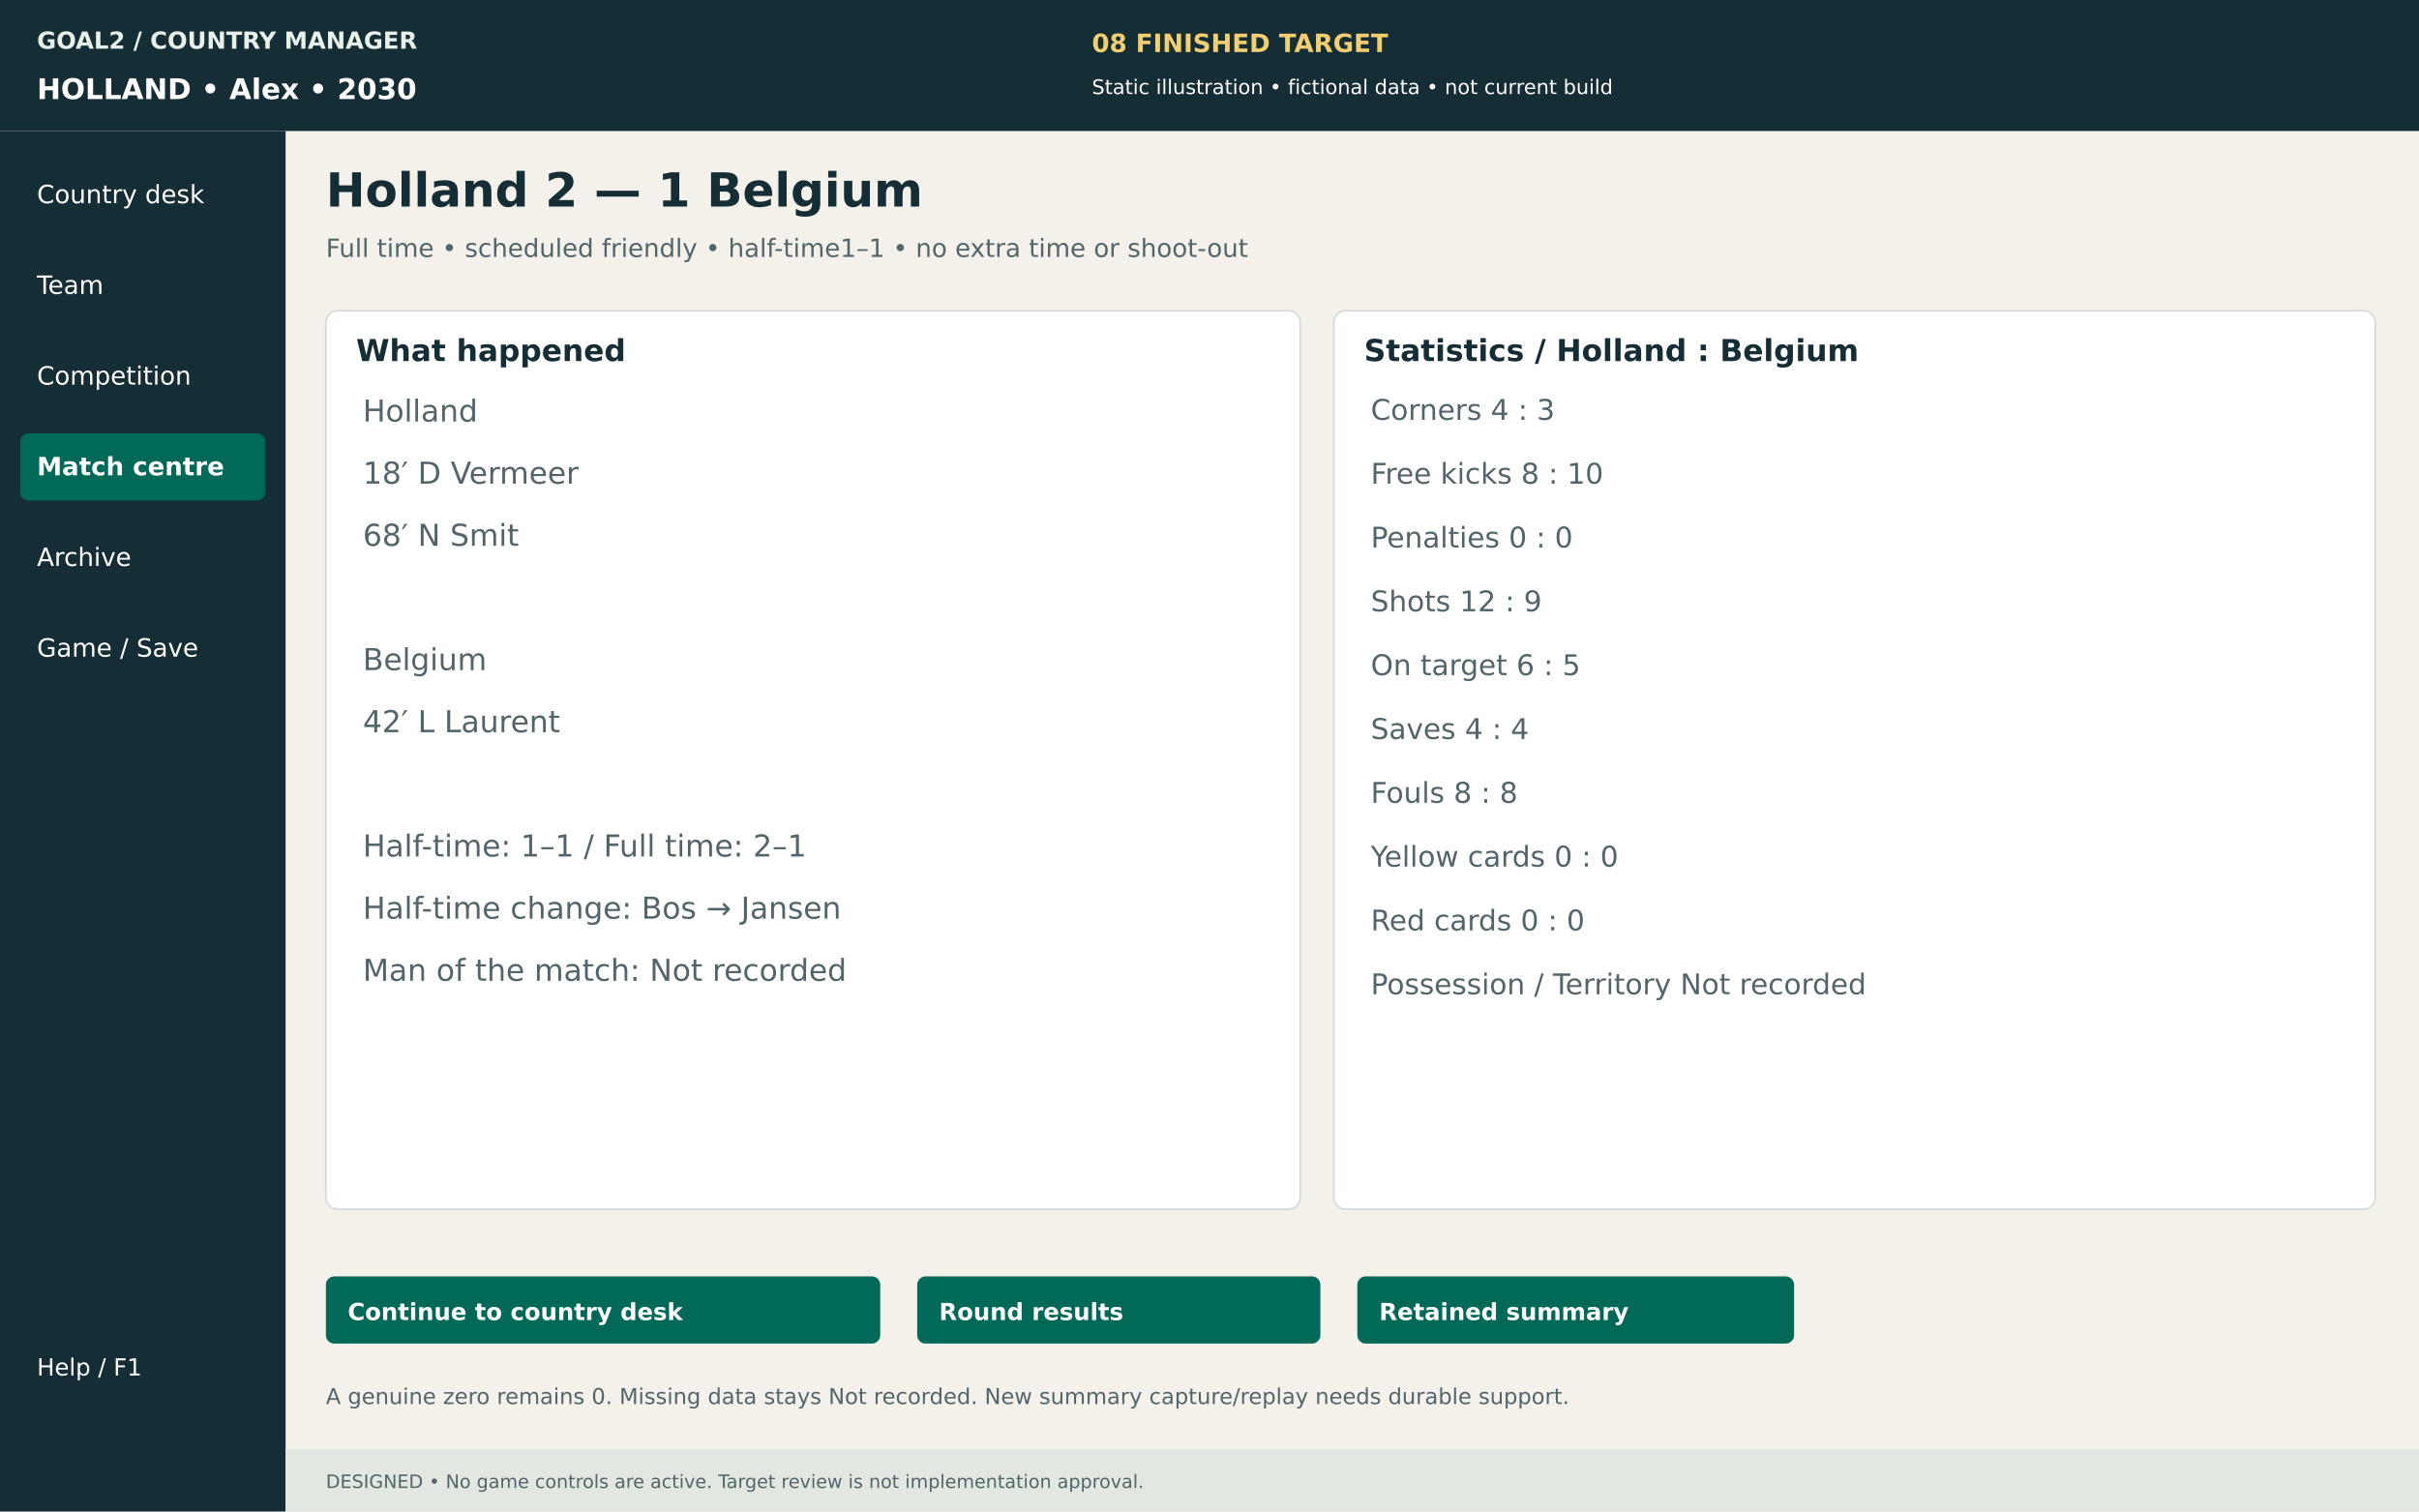
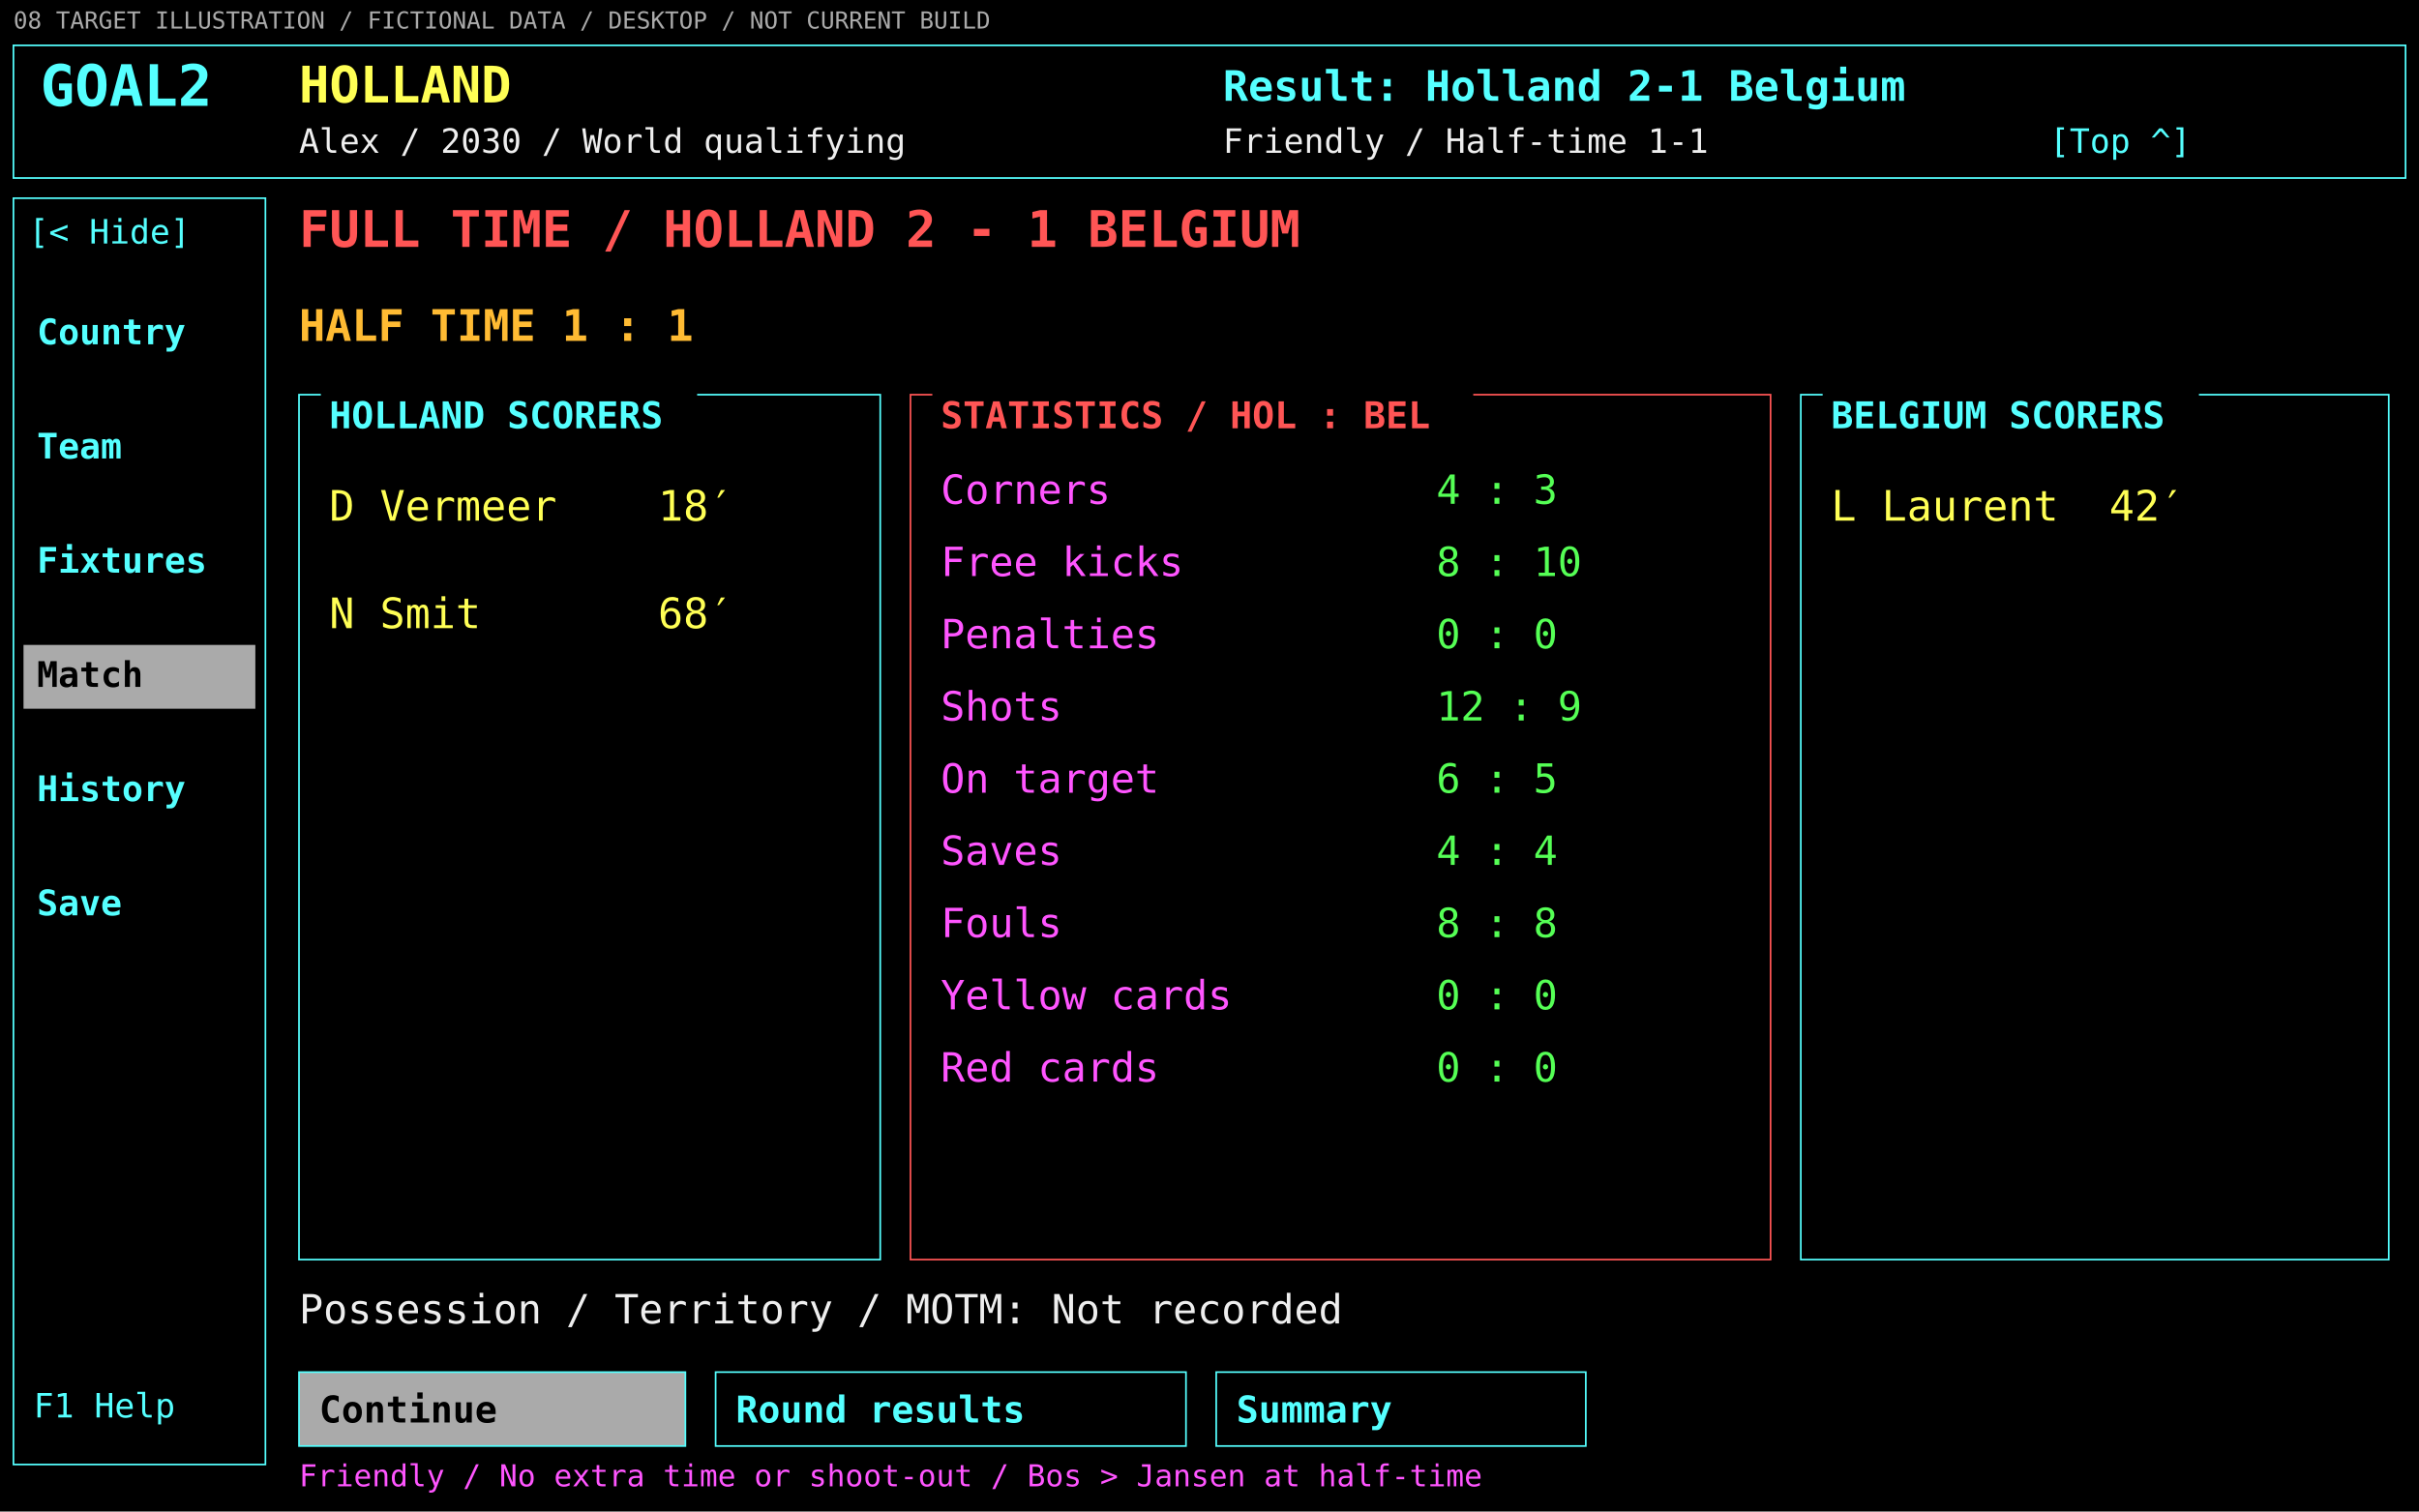
<svg xmlns="http://www.w3.org/2000/svg" width="1440" height="900" viewBox="0 0 1440 900">
-   <rect x="0" y="0" width="1440" height="900" rx="0" fill="#f3f1e9" />
-   <rect x="0" y="0" width="1440" height="78" rx="0" fill="#152d34" />
-   <text x="22" y="29" font-family="DejaVu Sans" font-size="14" font-weight="700" fill="#e7f1e7">GOAL2  /  COUNTRY MANAGER</text>
-   <text x="22" y="59" font-family="DejaVu Sans" font-size="17" font-weight="700" fill="white">HOLLAND  •  Alex  •  2030</text>
-   <text x="650" y="31" font-family="DejaVu Sans" font-size="15" font-weight="700" fill="#f1ce71">08  FINISHED TARGET</text>
-   <text x="650" y="56" font-family="DejaVu Sans" font-size="12" font-weight="400" fill="white">Static illustration • fictional data • not current build</text>
-   <rect x="0" y="78" width="170" height="822" rx="0" fill="#152d34" />
-   <text x="22" y="121" font-family="DejaVu Sans" font-size="15" font-weight="400" fill="white">Country desk</text>
-   <text x="22" y="175" font-family="DejaVu Sans" font-size="15" font-weight="400" fill="white">Team</text>
-   <text x="22" y="229" font-family="DejaVu Sans" font-size="15" font-weight="400" fill="white">Competition</text>
-   <rect x="12" y="258" width="146" height="40" rx="5" fill="#006958" />
-   <text x="22" y="283" font-family="DejaVu Sans" font-size="15" font-weight="700" fill="white">Match centre</text>
-   <text x="22" y="337" font-family="DejaVu Sans" font-size="15" font-weight="400" fill="white">Archive</text>
-   <text x="22" y="391" font-family="DejaVu Sans" font-size="15" font-weight="400" fill="white">Game / Save</text>
-   <text x="22" y="819" font-family="DejaVu Sans" font-size="14" font-weight="400" fill="white">Help  /  F1</text>
-   <text x="194" y="123" font-family="DejaVu Sans" font-size="28" font-weight="700" fill="#152d34">Holland  2 — 1  Belgium</text>
-   <text x="194" y="153" font-family="DejaVu Sans" font-size="15" font-weight="400" fill="#52656a">Full time • scheduled friendly • half-time1–1 • no extra time or shoot-out</text>
-   <rect x="170" y="863" width="1270" height="37" rx="0" fill="#e2e8e1" />
-   <text x="194" y="886" font-family="DejaVu Sans" font-size="11" font-weight="400" fill="#52656a">DESIGNED • No game controls are active. Target review is not implementation approval.</text>
-   <rect x="194" y="185" width="580" height="535" rx="7" fill="white" stroke="#d1dbd5" />
-   <text x="212" y="215" font-family="DejaVu Sans" font-size="18" font-weight="700" fill="#152d34">What happened</text>
-   <text x="216" y="251" font-family="DejaVu Sans" font-size="18" font-weight="400" fill="#52656a">Holland</text>
-   <text x="216" y="288" font-family="DejaVu Sans" font-size="18" font-weight="400" fill="#52656a">18′  D Vermeer</text>
-   <text x="216" y="325" font-family="DejaVu Sans" font-size="18" font-weight="400" fill="#52656a">68′  N Smit</text>
-   <text x="216" y="362" font-family="DejaVu Sans" font-size="18" font-weight="400" fill="#52656a" />
-   <text x="216" y="399" font-family="DejaVu Sans" font-size="18" font-weight="400" fill="#52656a">Belgium</text>
-   <text x="216" y="436" font-family="DejaVu Sans" font-size="18" font-weight="400" fill="#52656a">42′  L Laurent</text>
-   <text x="216" y="473" font-family="DejaVu Sans" font-size="18" font-weight="400" fill="#52656a" />
-   <text x="216" y="510" font-family="DejaVu Sans" font-size="18" font-weight="400" fill="#52656a">Half-time: 1–1  /  Full time: 2–1</text>
-   <text x="216" y="547" font-family="DejaVu Sans" font-size="18" font-weight="400" fill="#52656a">Half-time change: Bos → Jansen</text>
-   <text x="216" y="584" font-family="DejaVu Sans" font-size="18" font-weight="400" fill="#52656a">Man of the match: Not recorded</text>
-   <rect x="794" y="185" width="620" height="535" rx="7" fill="white" stroke="#d1dbd5" />
-   <text x="812" y="215" font-family="DejaVu Sans" font-size="18" font-weight="700" fill="#152d34">Statistics  /  Holland : Belgium</text>
-   <text x="816" y="250" font-family="DejaVu Sans" font-size="17" font-weight="400" fill="#52656a">Corners                    4 : 3</text>
-   <text x="816" y="288" font-family="DejaVu Sans" font-size="17" font-weight="400" fill="#52656a">Free kicks                  8 : 10</text>
-   <text x="816" y="326" font-family="DejaVu Sans" font-size="17" font-weight="400" fill="#52656a">Penalties                    0 : 0</text>
-   <text x="816" y="364" font-family="DejaVu Sans" font-size="17" font-weight="400" fill="#52656a">Shots                      12 : 9</text>
-   <text x="816" y="402" font-family="DejaVu Sans" font-size="17" font-weight="400" fill="#52656a">On target                    6 : 5</text>
-   <text x="816" y="440" font-family="DejaVu Sans" font-size="17" font-weight="400" fill="#52656a">Saves                        4 : 4</text>
-   <text x="816" y="478" font-family="DejaVu Sans" font-size="17" font-weight="400" fill="#52656a">Fouls                        8 : 8</text>
-   <text x="816" y="516" font-family="DejaVu Sans" font-size="17" font-weight="400" fill="#52656a">Yellow cards                 0 : 0</text>
-   <text x="816" y="554" font-family="DejaVu Sans" font-size="17" font-weight="400" fill="#52656a">Red cards                    0 : 0</text>
-   <text x="816" y="592" font-family="DejaVu Sans" font-size="17" font-weight="400" fill="#52656a">Possession / Territory      Not recorded</text>
-   <rect x="194" y="760" width="330" height="40" rx="5" fill="#006958" />
-   <text x="207" y="786" font-family="DejaVu Sans" font-size="14" font-weight="700" fill="white">Continue to country desk</text>
-   <rect x="546" y="760" width="240" height="40" rx="5" fill="#006958" />
-   <text x="559" y="786" font-family="DejaVu Sans" font-size="14" font-weight="700" fill="white">Round results</text>
-   <rect x="808" y="760" width="260" height="40" rx="5" fill="#006958" />
-   <text x="821" y="786" font-family="DejaVu Sans" font-size="14" font-weight="700" fill="white">Retained summary</text>
-   <text x="194" y="836" font-family="DejaVu Sans" font-size="13" font-weight="400" fill="#52656a">A genuine zero remains 0. Missing data stays Not recorded. New summary capture/replay needs durable support.</text>
+   <rect x="0" y="0" width="1440" height="900" fill="#000000" />
+   <text x="8" y="17" font-family="DejaVu Sans Mono" font-size="14" font-weight="400" fill="#aaaaaa" xml:space="preserve">08 TARGET ILLUSTRATION / FICTIONAL DATA / DESKTOP / NOT CURRENT BUILD</text>
+   <g data-chrome="top">
+     <rect x="8" y="27" width="1424" height="79" fill="#000000" stroke="#55ffff" />
+     <text x="24" y="63" font-family="DejaVu Sans Mono" font-size="34" font-weight="700" fill="#55ffff" xml:space="preserve">GOAL2</text>
+     <text x="178" y="61" font-family="DejaVu Sans Mono" font-size="30" font-weight="700" fill="#ffff55" xml:space="preserve">HOLLAND</text>
+     <text x="178" y="91" font-family="DejaVu Sans Mono" font-size="20" font-weight="400" fill="#eeeeee" xml:space="preserve">Alex / 2030 / World qualifying</text>
+     <text x="728" y="60" font-family="DejaVu Sans Mono" font-size="25" font-weight="700" fill="#55ffff" xml:space="preserve">Result: Holland 2-1 Belgium</text>
+     <text x="728" y="91" font-family="DejaVu Sans Mono" font-size="20" font-weight="400" fill="#eeeeee" xml:space="preserve">Friendly / Half-time 1-1</text>
+     <text x="1220" y="91" font-family="DejaVu Sans Mono" font-size="20" font-weight="400" fill="#55ffff" xml:space="preserve">[Top ^]</text>
+   </g>
+   <g data-chrome="side">
+     <rect x="8" y="118" width="150" height="754" fill="#000000" stroke="#55ffff" />
+     <text x="17" y="145" font-family="DejaVu Sans Mono" font-size="20" font-weight="400" fill="#55ffff" xml:space="preserve">[&lt; Hide]</text>
+     <text x="22" y="205" font-family="DejaVu Sans Mono" font-size="21" font-weight="700" fill="#55ffff" xml:space="preserve">Country</text>
+     <text x="22" y="273" font-family="DejaVu Sans Mono" font-size="21" font-weight="700" fill="#55ffff" xml:space="preserve">Team</text>
+     <text x="22" y="341" font-family="DejaVu Sans Mono" font-size="21" font-weight="700" fill="#55ffff" xml:space="preserve">Fixtures</text>
+     <rect x="14" y="384" width="138" height="38" fill="#aaaaaa" />
+     <text x="22" y="409" font-family="DejaVu Sans Mono" font-size="21" font-weight="700" fill="#000000" xml:space="preserve">Match</text>
+     <text x="22" y="477" font-family="DejaVu Sans Mono" font-size="21" font-weight="700" fill="#55ffff" xml:space="preserve">History</text>
+     <text x="22" y="545" font-family="DejaVu Sans Mono" font-size="21" font-weight="700" fill="#55ffff" xml:space="preserve">Save</text>
+     <text x="20" y="844" font-family="DejaVu Sans Mono" font-size="20" font-weight="400" fill="#55ffff" xml:space="preserve">F1 Help</text>
+   </g>
+   <text x="178" y="147" font-family="DejaVu Sans Mono" font-size="30" font-weight="700" fill="#ff5555" xml:space="preserve">FULL TIME / HOLLAND 2 - 1 BELGIUM</text>
+   <text x="178" y="203" font-family="DejaVu Sans Mono" font-size="26" font-weight="700" fill="#ffbb33" xml:space="preserve">HALF TIME 1 : 1</text>
+   <rect x="178" y="235" width="346" height="515" fill="#000000" stroke="#55ffff" />
+   <rect x="191" y="234" width="224" height="28" fill="#000000" />
+   <text x="196" y="255" font-family="DejaVu Sans Mono" font-size="22" font-weight="700" fill="#55ffff" xml:space="preserve">HOLLAND SCORERS</text>
+   <text x="196" y="310" font-family="DejaVu Sans Mono" font-size="25" font-weight="400" fill="#ffff55" xml:space="preserve">D Vermeer    18′</text>
+   <text x="196" y="374" font-family="DejaVu Sans Mono" font-size="25" font-weight="400" fill="#ffff55" xml:space="preserve">N Smit       68′</text>
+   <rect x="542" y="235" width="512" height="515" fill="#000000" stroke="#ff5555" />
+   <rect x="555" y="234" width="322" height="28" fill="#000000" />
+   <text x="560" y="255" font-family="DejaVu Sans Mono" font-size="22" font-weight="700" fill="#ff5555" xml:space="preserve">STATISTICS / HOL : BEL</text>
+   <text x="560" y="300" font-family="DejaVu Sans Mono" font-size="24" font-weight="400" fill="#ff55ff" xml:space="preserve">Corners</text>
+   <text x="855" y="300" font-family="DejaVu Sans Mono" font-size="24" font-weight="400" fill="#55ff55" xml:space="preserve">4 : 3</text>
+   <text x="560" y="343" font-family="DejaVu Sans Mono" font-size="24" font-weight="400" fill="#ff55ff" xml:space="preserve">Free kicks</text>
+   <text x="855" y="343" font-family="DejaVu Sans Mono" font-size="24" font-weight="400" fill="#55ff55" xml:space="preserve">8 : 10</text>
+   <text x="560" y="386" font-family="DejaVu Sans Mono" font-size="24" font-weight="400" fill="#ff55ff" xml:space="preserve">Penalties</text>
+   <text x="855" y="386" font-family="DejaVu Sans Mono" font-size="24" font-weight="400" fill="#55ff55" xml:space="preserve">0 : 0</text>
+   <text x="560" y="429" font-family="DejaVu Sans Mono" font-size="24" font-weight="400" fill="#ff55ff" xml:space="preserve">Shots</text>
+   <text x="855" y="429" font-family="DejaVu Sans Mono" font-size="24" font-weight="400" fill="#55ff55" xml:space="preserve">12 : 9</text>
+   <text x="560" y="472" font-family="DejaVu Sans Mono" font-size="24" font-weight="400" fill="#ff55ff" xml:space="preserve">On target</text>
+   <text x="855" y="472" font-family="DejaVu Sans Mono" font-size="24" font-weight="400" fill="#55ff55" xml:space="preserve">6 : 5</text>
+   <text x="560" y="515" font-family="DejaVu Sans Mono" font-size="24" font-weight="400" fill="#ff55ff" xml:space="preserve">Saves</text>
+   <text x="855" y="515" font-family="DejaVu Sans Mono" font-size="24" font-weight="400" fill="#55ff55" xml:space="preserve">4 : 4</text>
+   <text x="560" y="558" font-family="DejaVu Sans Mono" font-size="24" font-weight="400" fill="#ff55ff" xml:space="preserve">Fouls</text>
+   <text x="855" y="558" font-family="DejaVu Sans Mono" font-size="24" font-weight="400" fill="#55ff55" xml:space="preserve">8 : 8</text>
+   <text x="560" y="601" font-family="DejaVu Sans Mono" font-size="24" font-weight="400" fill="#ff55ff" xml:space="preserve">Yellow cards</text>
+   <text x="855" y="601" font-family="DejaVu Sans Mono" font-size="24" font-weight="400" fill="#55ff55" xml:space="preserve">0 : 0</text>
+   <text x="560" y="644" font-family="DejaVu Sans Mono" font-size="24" font-weight="400" fill="#ff55ff" xml:space="preserve">Red cards</text>
+   <text x="855" y="644" font-family="DejaVu Sans Mono" font-size="24" font-weight="400" fill="#55ff55" xml:space="preserve">0 : 0</text>
+   <rect x="1072" y="235" width="350" height="515" fill="#000000" stroke="#55ffff" />
+   <rect x="1085" y="234" width="224" height="28" fill="#000000" />
+   <text x="1090" y="255" font-family="DejaVu Sans Mono" font-size="22" font-weight="700" fill="#55ffff" xml:space="preserve">BELGIUM SCORERS</text>
+   <text x="1090" y="310" font-family="DejaVu Sans Mono" font-size="25" font-weight="400" fill="#ffff55" xml:space="preserve">L Laurent  42′</text>
+   <text x="178" y="788" font-family="DejaVu Sans Mono" font-size="24" font-weight="400" fill="#eeeeee" xml:space="preserve">Possession / Territory / MOTM: Not recorded</text>
+   <rect x="178" y="817" width="230" height="44" fill="#aaaaaa" stroke="#55ffff" />
+   <text x="190" y="847" font-family="DejaVu Sans Mono" font-size="22" font-weight="700" fill="#000000" xml:space="preserve">Continue</text>
+   <rect x="426" y="817" width="280" height="44" fill="#000000" stroke="#55ffff" />
+   <text x="438" y="847" font-family="DejaVu Sans Mono" font-size="22" font-weight="700" fill="#55ffff" xml:space="preserve">Round results</text>
+   <rect x="724" y="817" width="220" height="44" fill="#000000" stroke="#55ffff" />
+   <text x="736" y="847" font-family="DejaVu Sans Mono" font-size="22" font-weight="700" fill="#55ffff" xml:space="preserve">Summary</text>
+   <text x="178" y="885" font-family="DejaVu Sans Mono" font-size="18" font-weight="400" fill="#ff55ff" xml:space="preserve">Friendly / No extra time or shoot-out / Bos &gt; Jansen at half-time</text>
</svg>
